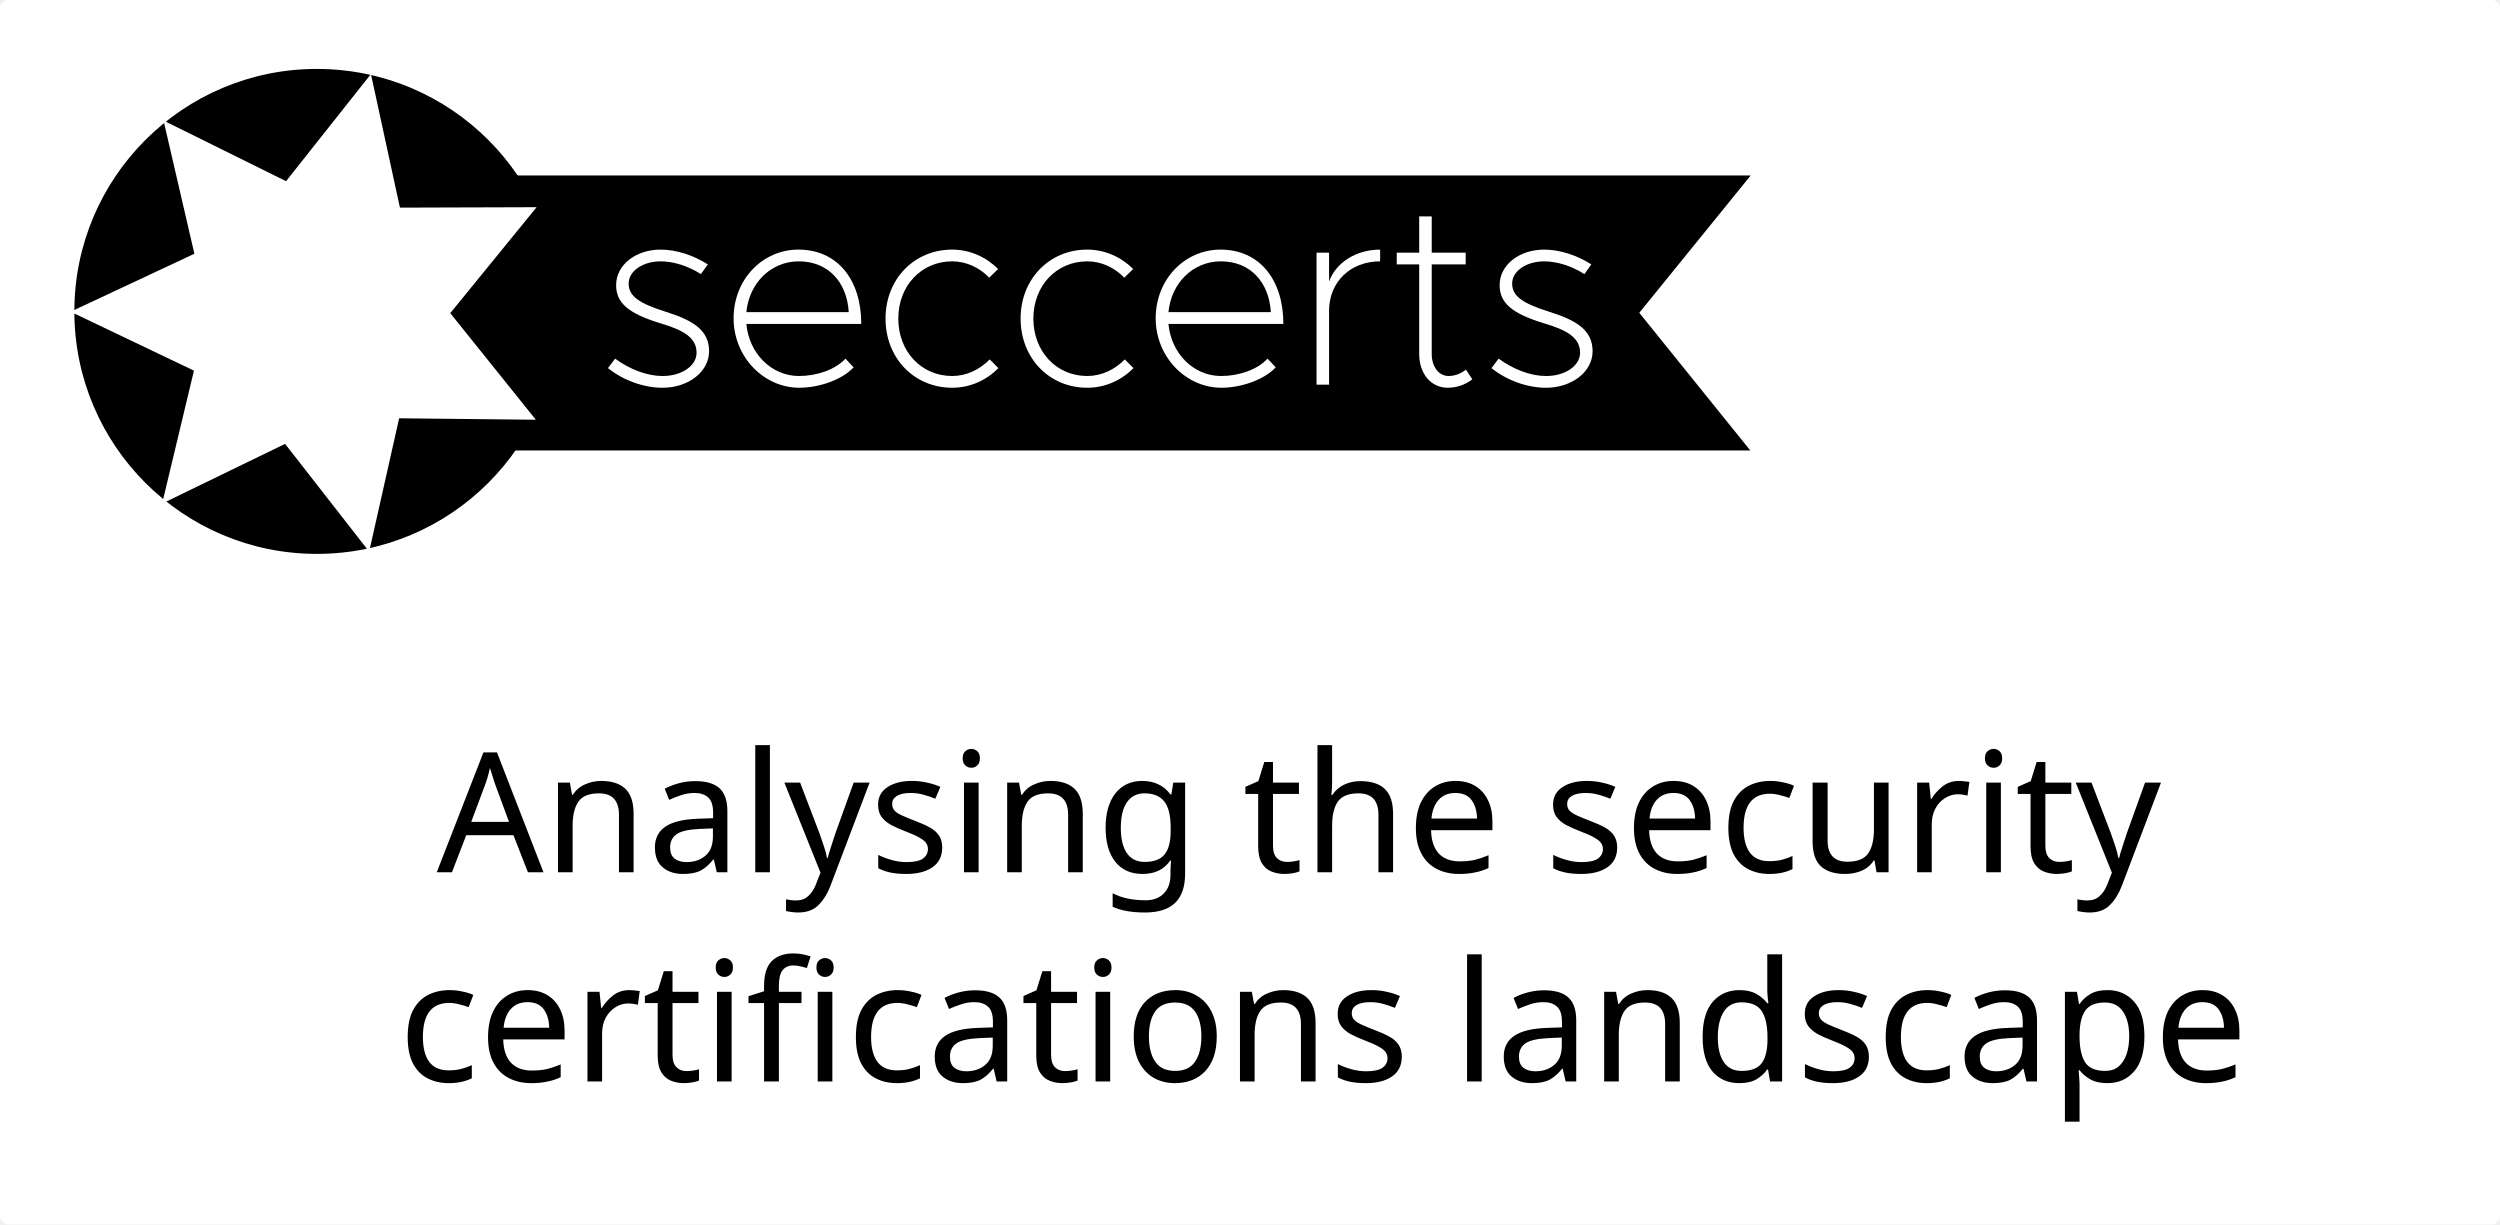
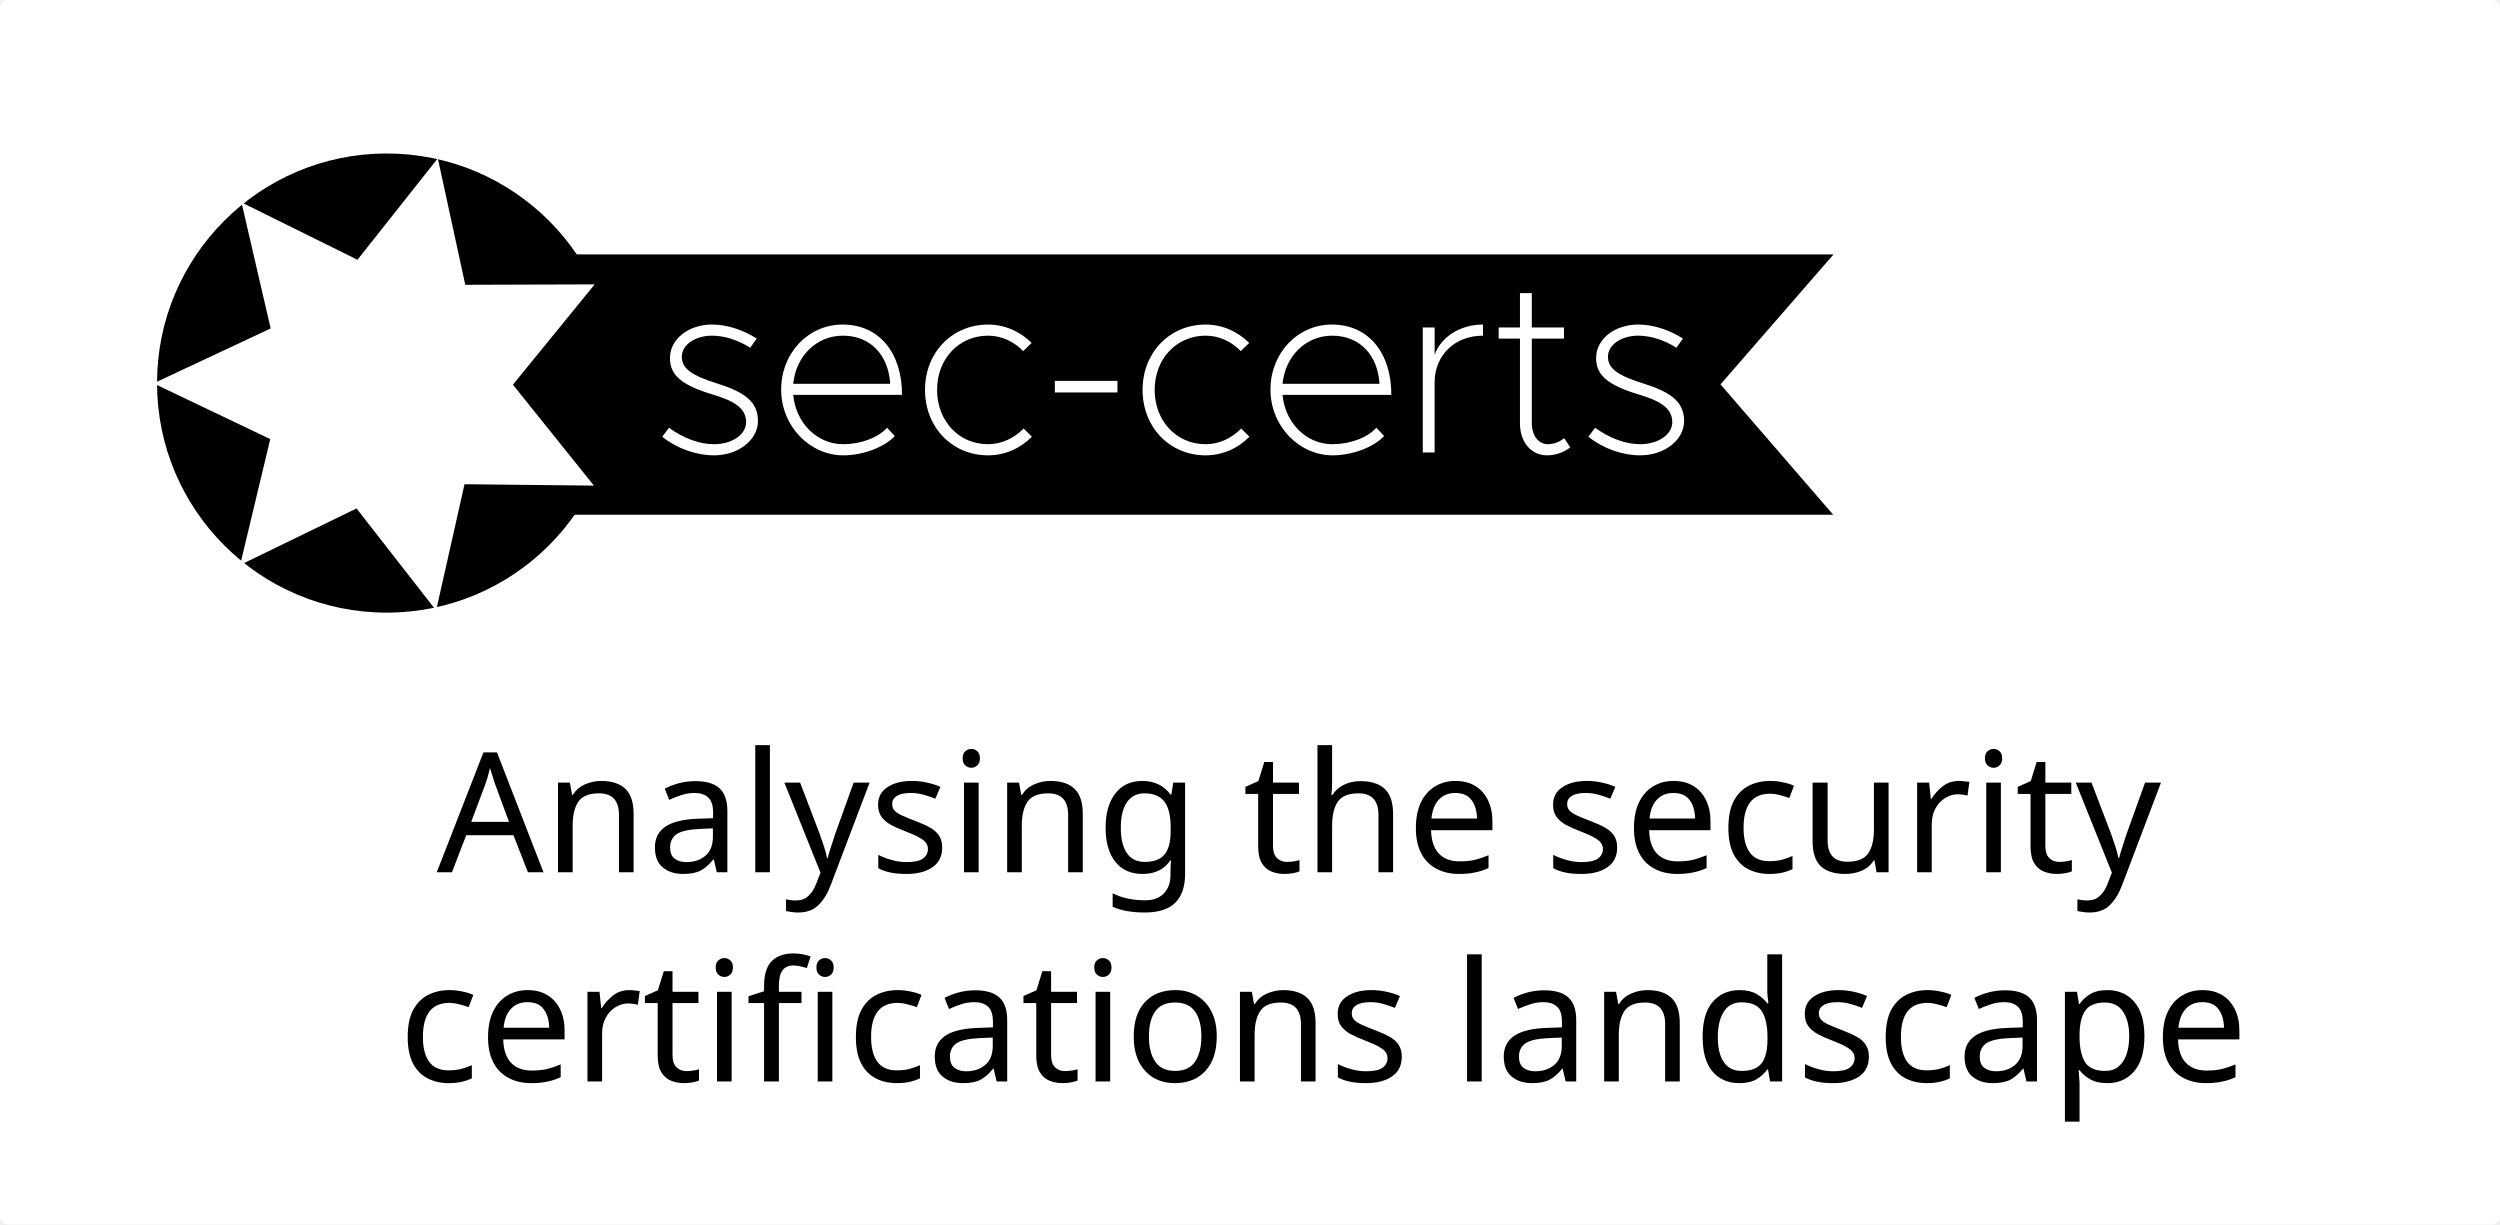
- <svg xmlns="http://www.w3.org/2000/svg" width="210.786mm" height="103.24mm" viewBox="0 0 210.786 103.24" version="1.1" id="svg8">
-   <defs id="defs2" />
-   <rect style="fill:#ffffff;fill-opacity:1;stroke-width:0.765;stroke-linecap:round;stroke-linejoin:round;paint-order:stroke fill markers" id="rect17281" width="210.786" height="103.24" x="0" y="0" rx="0.7" ry="0.7" />
-   <g id="layer1" transform="matrix(0.8476276,0,0,0.8476276,-23.56764,-117.5702)" style="stroke-width:1.18">
-     <path id="rect903" style="opacity:1;fill:#000000;stroke:none;stroke-width:5.789;stroke-linecap:square;paint-order:markers stroke fill" d="M 176.809,77.863 V 181.246 h 492.48 l -41.742,-51.764 41.885,-51.619 z" transform="matrix(0.2645833,0,0,0.2645833,24.82691,135.5605)" />
-     <circle style="opacity:1;fill:#000000;stroke-width:0.965;stroke-linecap:square;paint-order:markers stroke fill" id="path833-3" cx="59.321" cy="169.681" r="24.12" />
-     <path style="opacity:1;fill:#ffffff;stroke-width:2.008;stroke-linecap:square;paint-order:markers stroke fill" id="path835-6" d="m 116.796,120.928 -9.936,24.047 -12.289,-22.934 -24.996,7.225 10.269,-23.907 -21.233,-15.038 25.094,-6.877 -1.482,-25.977 21.022,15.331 19.386,-17.355 1.121,25.995 25.655,4.336 -19.625,17.084 12.606,22.761 z" transform="matrix(-0.02807995,0.5218197,-0.5218197,-0.02807995,113.4785,118.0225)" />
-     <g aria-label="seccerts" id="text877-7" style="fill:#ffffff;stroke-width:0.312">
-       <path d="m 93.714,177.275 c 2.54,0 4.623,-1.575 4.623,-3.632 0,-2.057 -1.524,-3.048 -4.267,-3.912 -2.667,-0.838 -3.734,-1.549 -3.734,-2.819 0,-1.27 1.448,-2.21 3.175,-2.21 1.295,0 2.743,0.457 4.013,1.27 l 0.686,-0.965 c -1.422,-0.914 -3.124,-1.473 -4.699,-1.473 -2.438,0 -4.42,1.499 -4.42,3.531 0,1.778 1.219,2.819 4.369,3.785 2.413,0.711 3.632,1.473 3.632,2.946 0,1.295 -1.473,2.311 -3.378,2.311 -1.524,0 -3.226,-0.635 -4.724,-1.727 l -0.711,0.94 c 1.549,1.245 3.581,1.956 5.436,1.956 z" style="fill:#ffffff;stroke-width:0.312" id="path1756" />
-       <path d="m 107.278,176.106 c -2.769,0 -4.978,-2.286 -5.232,-5.182 h 11.43 c 0,-4.445 -2.413,-7.391 -6.248,-7.391 -3.581,0 -6.452,2.972 -6.452,6.833 0,3.861 3.023,6.909 6.528,6.909 2.007,0 4.293,-0.813 5.41,-2.032 l -0.813,-0.864 c -0.991,1.092 -2.845,1.727 -4.623,1.727 z m -0.025,-11.405 c 2.946,0 4.801,2.083 4.978,5.055 h -10.185 c 0.279,-2.921 2.464,-5.055 5.207,-5.055 z" style="fill:#ffffff;stroke-width:0.312" id="path1758" />
-       <path d="m 122.518,177.275 c 1.778,0 3.404,-0.737 4.597,-1.956 l -0.864,-0.864 c -0.991,1.016 -2.311,1.651 -3.734,1.651 -3.073,0 -5.359,-2.438 -5.359,-5.715 0,-3.251 2.286,-5.69 5.359,-5.69 1.422,0 2.743,0.635 3.683,1.626 l 0.889,-0.864 c -1.194,-1.194 -2.819,-1.93 -4.572,-1.93 -3.785,0 -6.629,2.946 -6.629,6.858 0,3.937 2.845,6.883 6.629,6.883 z" style="fill:#ffffff;stroke-width:0.312" id="path1760" />
-       <path d="m 135.954,177.275 c 1.778,0 3.404,-0.737 4.597,-1.956 l -0.864,-0.864 c -0.991,1.016 -2.311,1.651 -3.734,1.651 -3.073,0 -5.359,-2.438 -5.359,-5.715 0,-3.251 2.286,-5.69 5.359,-5.69 1.422,0 2.743,0.635 3.683,1.626 l 0.889,-0.864 c -1.194,-1.194 -2.819,-1.93 -4.572,-1.93 -3.785,0 -6.629,2.946 -6.629,6.858 0,3.937 2.845,6.883 6.629,6.883 z" style="fill:#ffffff;stroke-width:0.312" id="path1762" />
-       <path d="m 149.264,176.106 c -2.769,0 -4.978,-2.286 -5.232,-5.182 h 11.43 c 0,-4.445 -2.413,-7.391 -6.248,-7.391 -3.581,0 -6.452,2.972 -6.452,6.833 0,3.861 3.023,6.909 6.528,6.909 2.007,0 4.293,-0.813 5.41,-2.032 l -0.813,-0.864 c -0.991,1.092 -2.845,1.727 -4.623,1.727 z m -0.025,-11.405 c 2.946,0 4.801,2.083 4.978,5.055 h -10.185 c 0.279,-2.921 2.464,-5.055 5.207,-5.055 z" style="fill:#ffffff;stroke-width:0.312" id="path1764" />
-       <path d="m 160.008,166.708 v -2.87 h -1.245 v 13.132 h 1.245 v -7.341 c 0,-2.87 2.108,-4.928 5.08,-4.928 v -1.168 c -2.413,0 -4.42,1.321 -5.08,3.175 z" style="fill:#ffffff;stroke-width:0.312" id="path1766" />
-       <path d="m 173.622,175.471 c -0.457,0.381 -1.092,0.635 -1.727,0.635 -0.965,0 -1.676,-0.914 -1.676,-2.184 v -8.915 h 3.378 v -1.168 h -3.378 v -3.607 h -1.245 v 3.607 h -2.235 v 1.168 h 2.235 v 8.915 c 0,1.956 1.168,3.353 2.845,3.353 0.889,0 1.753,-0.305 2.438,-0.838 z" style="fill:#ffffff;stroke-width:0.312" id="path1768" />
-       <path d="m 181.598,177.275 c 2.54,0 4.623,-1.575 4.623,-3.632 0,-2.057 -1.524,-3.048 -4.267,-3.912 -2.667,-0.838 -3.734,-1.549 -3.734,-2.819 0,-1.27 1.448,-2.21 3.175,-2.21 1.295,0 2.743,0.457 4.013,1.27 l 0.686,-0.965 c -1.422,-0.914 -3.124,-1.473 -4.699,-1.473 -2.438,0 -4.42,1.499 -4.42,3.531 0,1.778 1.219,2.819 4.369,3.785 2.413,0.711 3.632,1.473 3.632,2.946 0,1.295 -1.473,2.311 -3.378,2.311 -1.524,0 -3.226,-0.635 -4.724,-1.727 l -0.711,0.94 c 1.549,1.245 3.581,1.956 5.436,1.956 z" style="fill:#ffffff;stroke-width:0.312" id="path1770" />
-     </g>
+ <svg xmlns="http://www.w3.org/2000/svg" xml:space="preserve" width="796.673" height="390.199" viewBox="0 0 210.786 103.24">
+   <rect width="210.786" height="103.24" rx=".7" ry=".7" style="fill:#fff;fill-opacity:1;stroke-width:.765;stroke-linecap:round;stroke-linejoin:round;paint-order:stroke fill markers" />
+   <text xml:space="preserve" x="200.544" y="73.545" style="font-size:14.111px;line-height:1.25;font-family:&quot;IBM Plex Sans&quot;;text-align:center;text-anchor:middle;stroke-width:.265">
+     <tspan x="200.544" y="73.545" style="font-style:normal;font-variant:normal;font-weight:300;font-stretch:normal;font-size:14.111px;font-family:&quot;IBM Plex Sans&quot;;-inkscape-font-specification:&quot;IBM Plex Sans Light&quot;;text-align:end;text-anchor:end;stroke-width:.265">Analysing the security</tspan>
+     <tspan x="200.544" y="91.184" style="font-style:normal;font-variant:normal;font-weight:300;font-stretch:normal;font-size:14.111px;font-family:&quot;IBM Plex Sans&quot;;-inkscape-font-specification:&quot;IBM Plex Sans Light&quot;;text-align:end;text-anchor:end;stroke-width:.265">certifications landscape</tspan>
+   </text>
+   <g style="stroke-width:1.246" transform="matrix(.80249 0 0 .80249 -15.008 -103.87)">
+     <path d="M71.608 156.162v27.353h139.7l-11.842-13.696 11.882-13.657z" style="opacity:1;fill:#000;stroke:none;stroke-width:1.618;stroke-linecap:square;paint-order:markers stroke fill" />
+     <circle cx="59.321" cy="169.681" r="24.12" style="opacity:1;fill:#000;stroke-width:1.019;stroke-linecap:square;paint-order:markers stroke fill" />
+     <path d="m116.796 120.928-9.936 24.047-12.289-22.934-24.995 7.225 10.269-23.907L58.61 90.321l25.094-6.877-1.482-25.977L103.246 72.8l19.385-17.355 1.121 25.995 25.655 4.336-19.625 17.083 12.606 22.762z" style="opacity:1;fill:#fff;stroke-width:2.121;stroke-linecap:square;paint-order:markers stroke fill" transform="scale(-.52257) rotate(-86.92 -227.74 1.652)" />
+     <path d="M93.714 177.275c2.54 0 4.623-1.575 4.623-3.632 0-2.058-1.524-3.048-4.267-3.912-2.667-.838-3.734-1.55-3.734-2.82 0-1.27 1.448-2.21 3.175-2.21 1.295 0 2.743.458 4.013 1.27l.686-.964c-1.422-.915-3.124-1.474-4.7-1.474-2.437 0-4.419 1.499-4.419 3.531 0 1.778 1.22 2.82 4.37 3.785 2.412.71 3.631 1.473 3.631 2.946 0 1.295-1.473 2.311-3.378 2.311-1.524 0-3.226-.635-4.724-1.727l-.711.94c1.549 1.245 3.58 1.956 5.435 1.956zm13.564-1.169c-2.769 0-4.979-2.286-5.233-5.181h11.43c0-4.445-2.413-7.392-6.248-7.392-3.581 0-6.452 2.972-6.452 6.833 0 3.86 3.023 6.909 6.528 6.909 2.007 0 4.293-.813 5.41-2.032l-.812-.864c-.991 1.092-2.845 1.727-4.623 1.727zm-.026-11.404c2.947 0 4.8 2.083 4.979 5.054h-10.186c.28-2.92 2.464-5.054 5.207-5.054zm15.266 12.573c1.778 0 3.403-.737 4.597-1.956l-.863-.864c-.991 1.016-2.312 1.651-3.734 1.651-3.074 0-5.36-2.438-5.36-5.715 0-3.25 2.286-5.69 5.36-5.69 1.422 0 2.743.636 3.683 1.626l.889-.863c-1.194-1.194-2.82-1.93-4.572-1.93-3.785 0-6.63 2.946-6.63 6.857 0 3.937 2.845 6.884 6.63 6.884zm7.01-6.604h6.579v-1.22h-6.579zm15.85 6.604c1.778 0 3.403-.737 4.597-1.956l-.863-.864c-.991 1.016-2.312 1.651-3.734 1.651-3.074 0-5.36-2.438-5.36-5.715 0-3.25 2.286-5.69 5.36-5.69 1.422 0 2.743.636 3.683 1.626l.889-.863c-1.194-1.194-2.82-1.93-4.572-1.93-3.785 0-6.63 2.946-6.63 6.857 0 3.937 2.845 6.884 6.63 6.884zm13.31-1.169c-2.77 0-4.98-2.286-5.233-5.181h11.43c0-4.445-2.413-7.392-6.249-7.392-3.58 0-6.451 2.972-6.451 6.833 0 3.86 3.022 6.909 6.528 6.909 2.006 0 4.292-.813 5.41-2.032l-.813-.864c-.99 1.092-2.845 1.727-4.623 1.727zm-.026-11.404c2.946 0 4.8 2.083 4.978 5.054h-10.185c.28-2.92 2.464-5.054 5.207-5.054zm10.77 2.006v-2.87h-1.245v13.132h1.244v-7.34c0-2.87 2.109-4.928 5.08-4.928v-1.169c-2.413 0-4.42 1.321-5.08 3.175zm13.614 8.763a2.772 2.772 0 0 1-1.727.635c-.966 0-1.677-.914-1.677-2.184v-8.915h3.378v-1.169h-3.378v-3.607h-1.244v3.607h-2.236v1.169h2.236v8.915c0 1.956 1.168 3.353 2.844 3.353.89 0 1.753-.305 2.439-.838zm7.976 1.804c2.54 0 4.622-1.575 4.622-3.632 0-2.058-1.524-3.048-4.267-3.912-2.667-.838-3.734-1.55-3.734-2.82 0-1.27 1.448-2.21 3.175-2.21 1.296 0 2.744.458 4.014 1.27l.685-.964c-1.422-.915-3.124-1.474-4.699-1.474-2.438 0-4.42 1.499-4.42 3.531 0 1.778 1.22 2.82 4.37 3.785 2.413.71 3.632 1.473 3.632 2.946 0 1.295-1.473 2.311-3.378 2.311-1.524 0-3.226-.635-4.725-1.727l-.711.94c1.55 1.245 3.581 1.956 5.436 1.956z" aria-label="sec-certs" style="font-size:25.4px;line-height:1.25;text-align:center;letter-spacing:0;word-spacing:0;text-anchor:middle;fill:#fff;stroke-width:.33" />
  </g>
-   <text xml:space="preserve" style="font-size:14.111px;line-height:1.25;font-family:'IBM Plex Sans';-inkscape-font-specification:'IBM Plex Sans';text-align:center;text-anchor:middle;stroke-width:0.265" x="200.544" y="73.545" id="text3762">
-     <tspan style="font-style:normal;font-variant:normal;font-weight:300;font-stretch:normal;font-size:14.111px;font-family:'IBM Plex Sans';-inkscape-font-specification:'IBM Plex Sans Light';text-align:end;text-anchor:end;stroke-width:0.265" x="200.544" y="73.545" id="tspan11770">Analysing the security</tspan>
-     <tspan style="font-style:normal;font-variant:normal;font-weight:300;font-stretch:normal;font-size:14.111px;font-family:'IBM Plex Sans';-inkscape-font-specification:'IBM Plex Sans Light';text-align:end;text-anchor:end;stroke-width:0.265" x="200.544" y="91.184" id="tspan19379">certifications landscape</tspan>
-   </text>
</svg>
